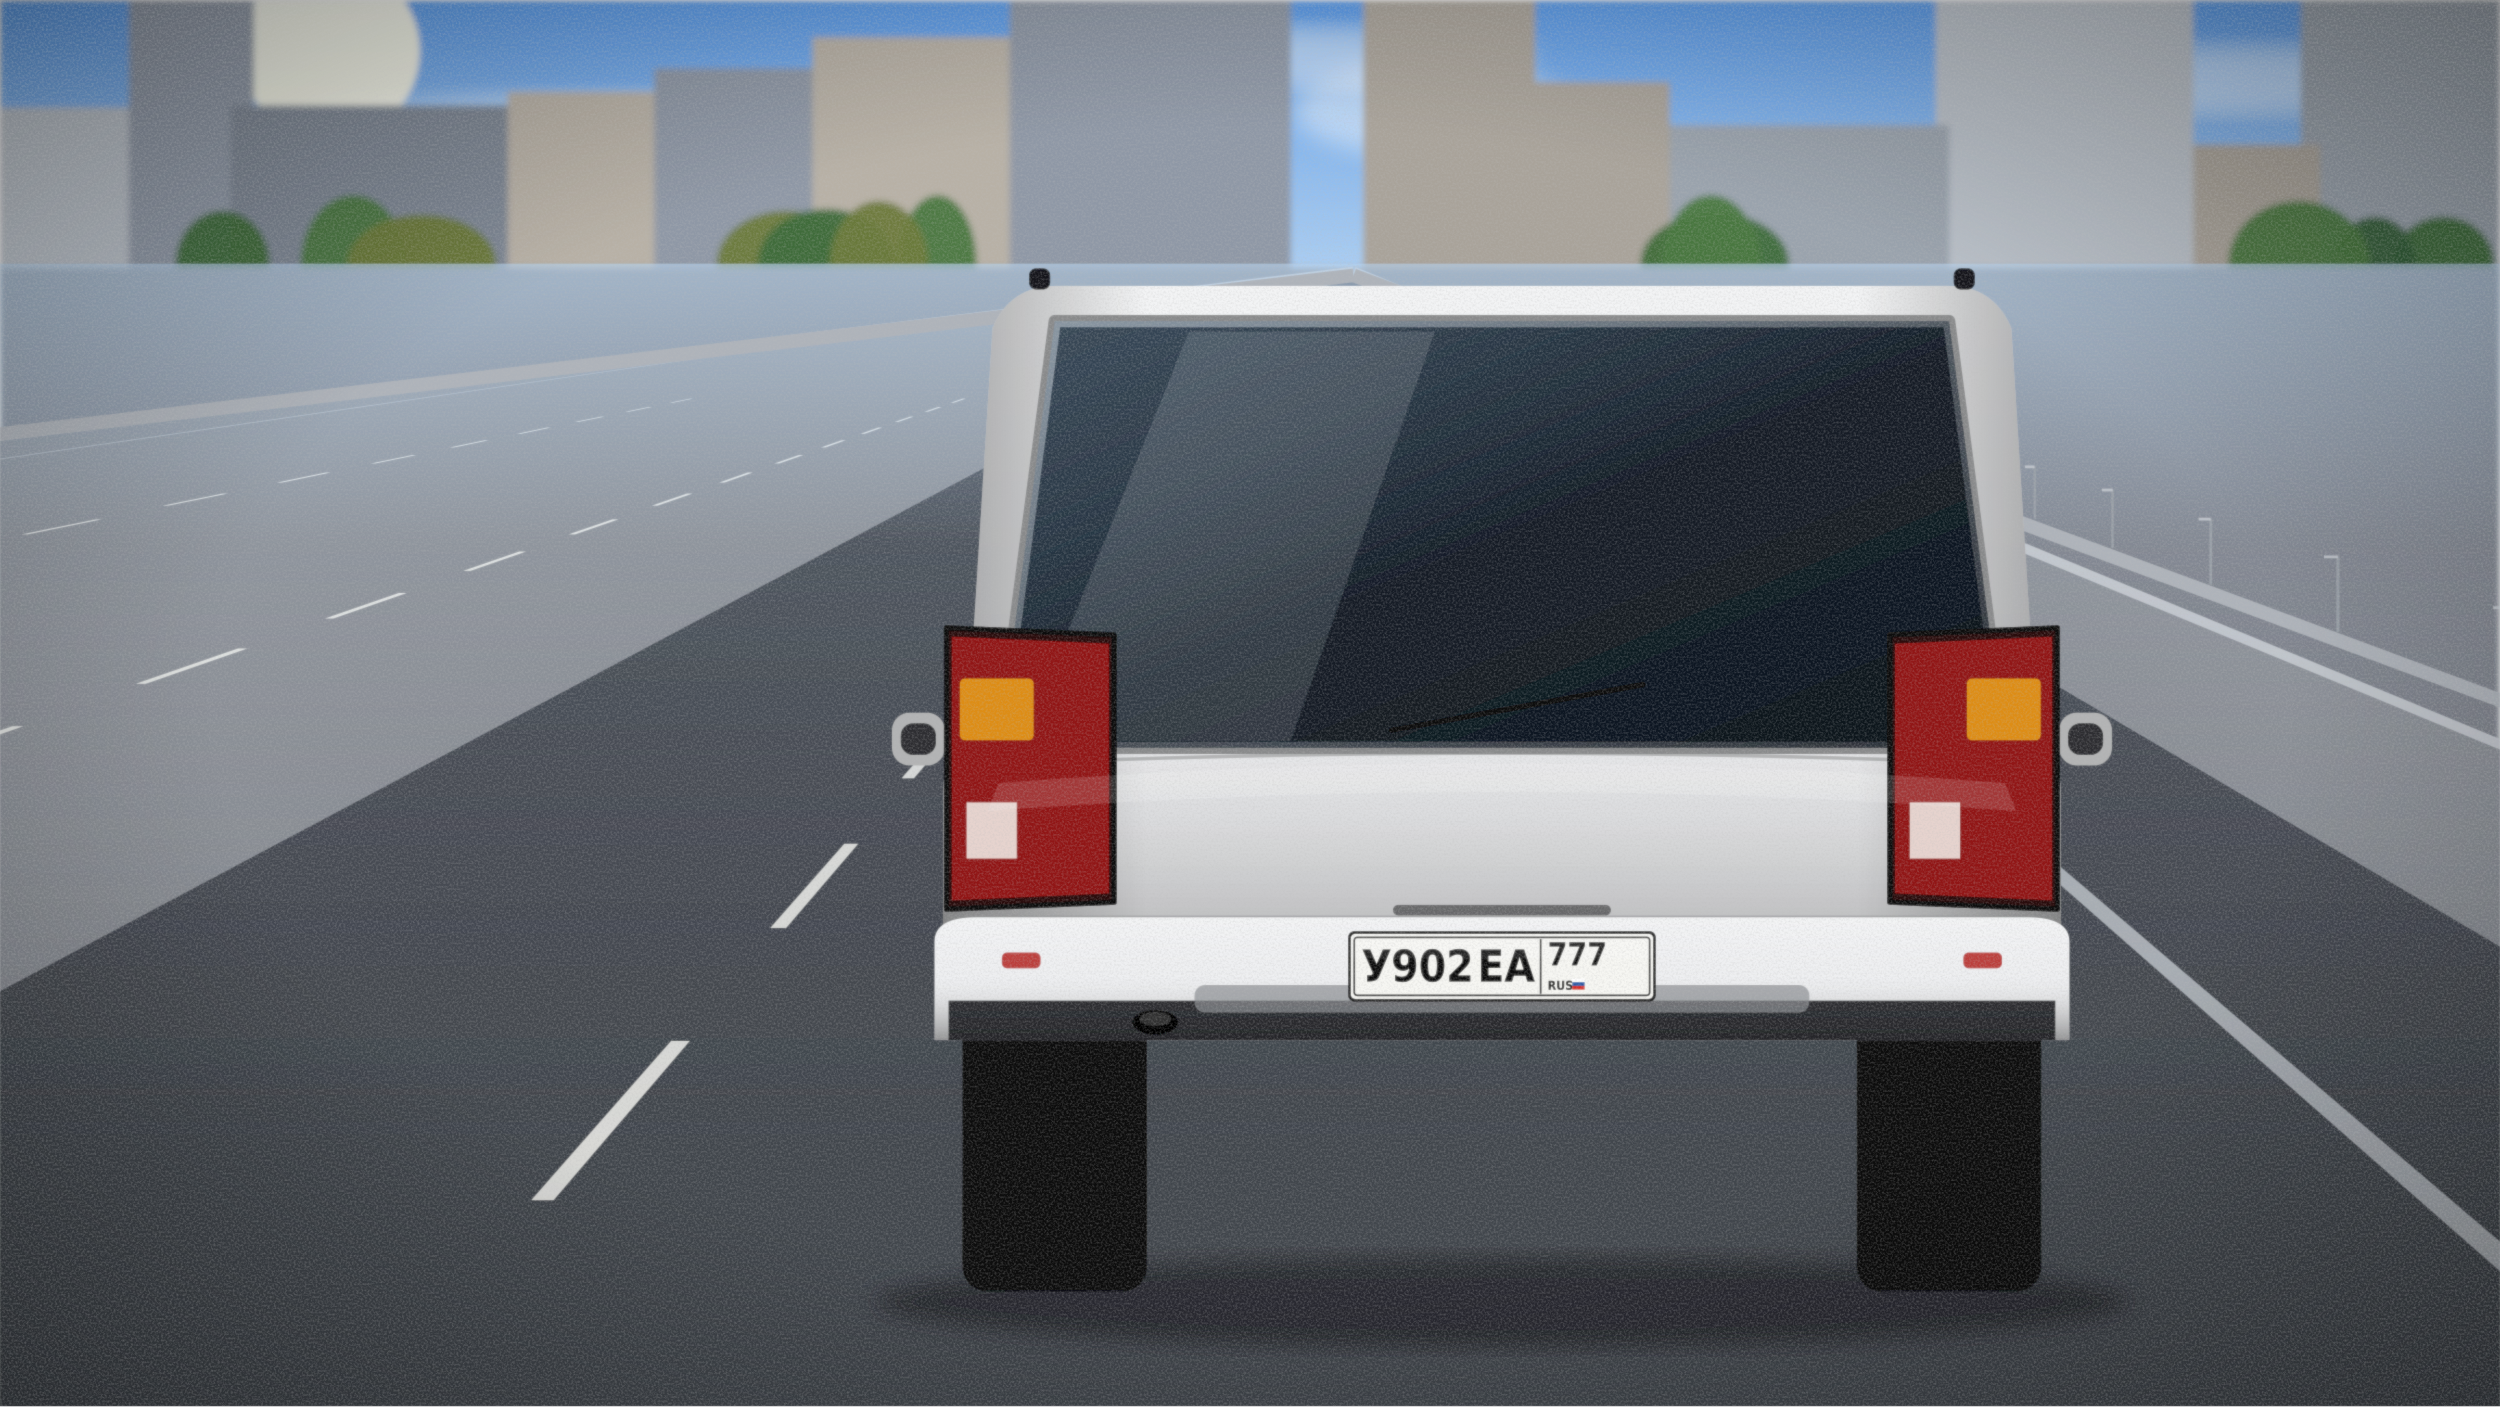
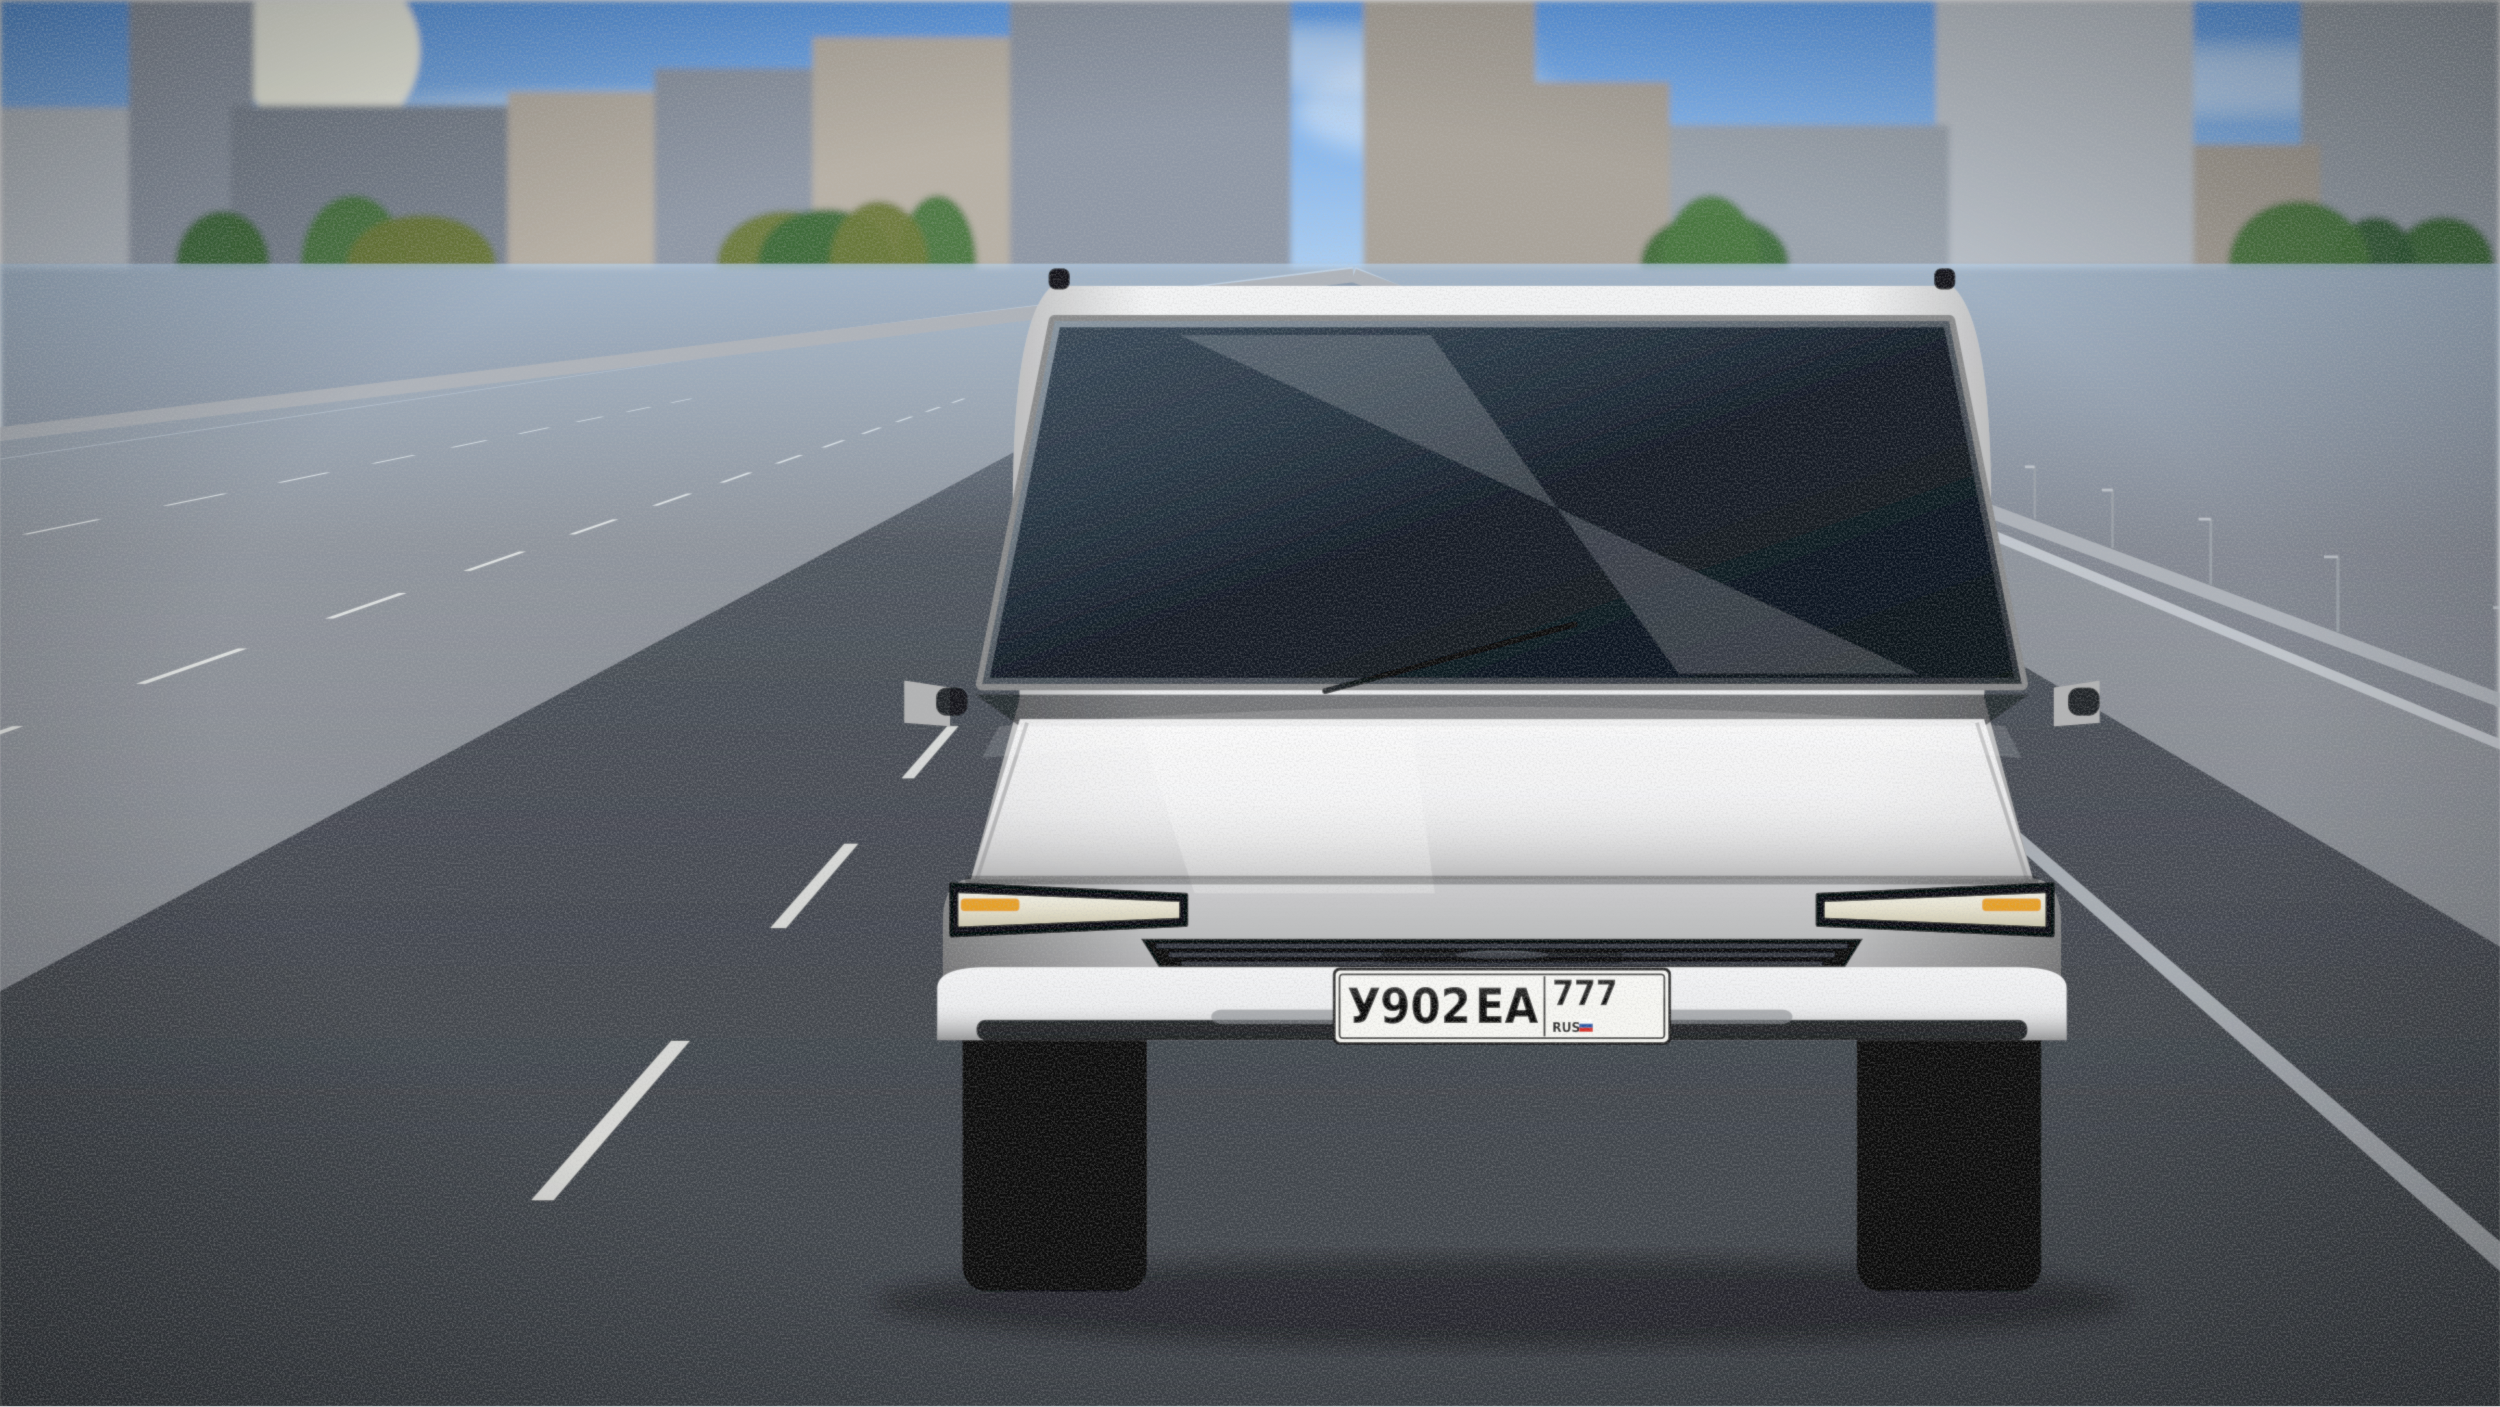
<svg xmlns="http://www.w3.org/2000/svg" viewBox="0 0 1280 720" width="1280" height="720" preserveAspectRatio="xMidYMid slice">
  <defs>
    <linearGradient id="gSky" x1="0" y1="0" x2="0" y2="1">
      <stop offset="0" stop-color="#5d9be6" />
      <stop offset="1" stop-color="#bcd9f5" />
    </linearGradient>
    <linearGradient id="gBodyV" x1="0" y1="0" x2="0" y2="1">
      <stop offset="0" stop-color="#fff" stop-opacity=".30" />
      <stop offset=".45" stop-color="#fff" stop-opacity=".02" />
      <stop offset="1" stop-color="#000" stop-opacity=".38" />
    </linearGradient>
    <linearGradient id="gBodyH" x1="0" y1="0" x2="1" y2="0">
      <stop offset="0" stop-color="#000" stop-opacity=".32" />
      <stop offset=".18" stop-color="#000" stop-opacity="0" />
      <stop offset=".82" stop-color="#000" stop-opacity="0" />
      <stop offset="1" stop-color="#000" stop-opacity=".32" />
    </linearGradient>
    <linearGradient id="gGlass" x1="0" y1="0" x2="1" y2="1">
      <stop offset="0" stop-color="#8fb3d4" stop-opacity="0.34" />
      <stop offset=".5" stop-color="#1a2735" stop-opacity=".55" />
      <stop offset="1" stop-color="#0b1119" stop-opacity=".75" />
    </linearGradient>
    <radialGradient id="gGlow">
      <stop offset="0" stop-color="#ff4a3a" stop-opacity=".95" />
      <stop offset=".45" stop-color="#ff3a2a" stop-opacity=".35" />
      <stop offset="1" stop-color="#ff2a1a" stop-opacity="0" />
    </radialGradient>
+     <radialGradient id="gGlowW">
+       <stop offset="0" stop-color="#fff6d8" stop-opacity=".95" />
+       <stop offset=".5" stop-color="#ffe9b0" stop-opacity=".35" />
+       <stop offset="1" stop-color="#ffe4a0" stop-opacity="0" />
+     </radialGradient>
+     <linearGradient id="gLamp" x1="0" y1="0" x2="0" y2="1">
+       <stop offset="0" stop-color="#fffdf2" />
+       <stop offset=".45" stop-color="#f4f0dc" />
+       <stop offset="1" stop-color="#d9d3b8" />
+     </linearGradient>
+     <linearGradient id="gHood" x1="0" y1="0" x2="0" y2="1">
+       <stop offset="0" stop-color="#fff" stop-opacity=".34" />
+       <stop offset=".45" stop-color="#fff" stop-opacity=".04" />
+       <stop offset="1" stop-color="#000" stop-opacity=".22" />
+     </linearGradient>
    <linearGradient id="gRoadFade" x1="0" y1="0" x2="0" y2="1">
      <stop offset="0" stop-color="#bcd9f5" stop-opacity="0.6" />
      <stop offset=".25" stop-color="#bcd9f5" stop-opacity="0.1" />
      <stop offset="1" stop-color="#000" stop-opacity="0" />
    </linearGradient>
    <linearGradient id="gWet" x1="0" y1="0" x2="0" y2="1">
      <stop offset="0" stop-color="#cfd8e6" stop-opacity=".0" />
      <stop offset=".5" stop-color="#cfd8e6" stop-opacity=".22" />
      <stop offset="1" stop-color="#cfd8e6" stop-opacity=".05" />
    </linearGradient>
    <linearGradient id="gFog" x1="0" y1="0" x2="0" y2="1">
      <stop offset="0" stop-color="#d7dadd" stop-opacity=".75" />
      <stop offset=".6" stop-color="#d7dadd" stop-opacity=".42" />
      <stop offset="1" stop-color="#d7dadd" stop-opacity=".18" />
    </linearGradient>
    <radialGradient id="gVig" cx=".5" cy=".5" r=".75">
      <stop offset=".55" stop-color="#000" stop-opacity="0" />
      <stop offset="1" stop-color="#000" stop-opacity="0.42" />
    </radialGradient>
    <filter id="fBlur6">
      <feGaussianBlur stdDeviation="6" />
    </filter>
    <filter id="fBlur2" filterUnits="userSpaceOnUse" x="0" y="0" width="1280" height="720">
      <feGaussianBlur stdDeviation="1.6" />
    </filter>
    <filter id="fSoft" filterUnits="userSpaceOnUse" x="0" y="0" width="1280" height="720">
      <feGaussianBlur stdDeviation="0.55" />
    </filter>
    <filter id="fNoise" x="0" y="0" width="100%" height="100%">
      <feTurbulence type="fractalNoise" baseFrequency="0.9" numOctaves="2" seed="803" />
      <feColorMatrix type="matrix" values="0 0 0 0 0.5 0 0 0 0 0.5 0 0 0 0 0.5 1.6 0 0 0 -0.62" />
    </filter>
  </defs>
  <g filter="url(#fSoft)">
    <g filter="url(#fBlur2)">
      <rect x="0" y="0" width="1280" height="169" fill="url(#gSky)" />
      <circle cx="169" cy="26" r="46" fill="#fffbe6" opacity=".9" />
      <circle cx="191" cy="32" r="2" fill="#fff" opacity="0" />
      <ellipse cx="1280" cy="110" rx="148" ry="21" fill="#fff" opacity="0.45" filter="url(#fBlur6)" />
      <ellipse cx="317" cy="69" rx="174" ry="21" fill="#fff" opacity="0.45" filter="url(#fBlur6)" />
      <ellipse cx="654" cy="29" rx="131" ry="16" fill="#fff" opacity="0.45" filter="url(#fBlur6)" />
      <ellipse cx="732" cy="56" rx="70" ry="24" fill="#fff" opacity="0.45" filter="url(#fBlur6)" />
      <ellipse cx="1139" cy="41" rx="138" ry="18" fill="#fff" opacity="0.45" filter="url(#fBlur6)" />
      <rect x="0" y="55" width="81" height="90" fill="#b9c0c8" />
      <rect x="66" y="-38" width="64" height="183" fill="#8f98a6" />
      <rect x="118" y="54" width="148" height="91" fill="#7e8794" />
      <rect x="260" y="47" width="92" height="98" fill="#b8b1a6" />
      <rect x="335" y="35" width="92" height="110" fill="#8f98a6" />
      <rect x="416" y="19" width="120" height="126" fill="#b8b1a6" />
      <rect x="517" y="-68" width="144" height="213" fill="#8f98a6" />
      <rect x="1178" y="-61" width="102" height="206" fill="#9aa3ad" />
      <rect x="1109" y="74" width="79" height="71" fill="#a9a39a" />
      <rect x="991" y="-73" width="132" height="218" fill="#b9c0c8" />
      <rect x="852" y="64" width="146" height="81" fill="#9aa3ad" />
      <rect x="766" y="42" width="89" height="103" fill="#a9a39a" />
      <rect x="698" y="-56" width="88" height="201" fill="#a9a39a" />
      <ellipse cx="1251" cy="135" rx="26" ry="24" fill="#3f6b3a" opacity=".95" />
      <ellipse cx="181" cy="135" rx="27" ry="35" fill="#4a7840" opacity=".95" />
      <ellipse cx="216" cy="135" rx="38" ry="25" fill="#6b7a3a" opacity=".95" />
      <ellipse cx="403" cy="135" rx="36" ry="27" fill="#6b7a3a" opacity=".95" />
      <ellipse cx="1216" cy="135" rx="21" ry="24" fill="#35603a" opacity=".95" />
      <ellipse cx="878" cy="135" rx="38" ry="26" fill="#3f6b3a" opacity=".95" />
      <ellipse cx="1177" cy="135" rx="36" ry="32" fill="#4a7840" opacity=".95" />
      <ellipse cx="480" cy="135" rx="20" ry="35" fill="#4a7840" opacity=".95" />
      <ellipse cx="876" cy="135" rx="25" ry="35" fill="#4a7840" opacity=".95" />
      <ellipse cx="423" cy="135" rx="35" ry="28" fill="#3f6b3a" opacity=".95" />
      <ellipse cx="450" cy="135" rx="25" ry="32" fill="#6b7a3a" opacity=".95" />
      <ellipse cx="114" cy="135" rx="24" ry="27" fill="#3f6b3a" opacity=".95" />
      <rect x="0" y="137" width="1280" height="720" fill="#7d8088" />
    </g>
    <polygon points="693,139 1680,720 -400,720" fill="#43474e" />
    <polygon points="693,139 -4093.8,720 -400,720" fill="#8a8d93" />
    <polygon points="693,139 2101.7,720 1680,720" fill="#8a8d93" />
    <line x1="693" y1="139" x2="-4093.8" y2="720" stroke="#c3c6cb" stroke-width="5" />
    <line x1="693" y1="139" x2="2101.7" y2="720" stroke="#c3c6cb" stroke-width="5" />
    <polygon points="651.3,141 651.5,141 -3350.7,720 -3370.7,720" fill="#bdc2c8" opacity="0.85" />
    <polygon points="699.8,141 700,141 1378.7,720 1358.7,720" fill="#bdc2c8" opacity="0.85" />
    <polygon points="-1265.1,533 -1255.5,533 -1654.8,614.5 -1666.3,614.5" fill="#f2f2ee" opacity="0.88" />
    <polygon points="-768.1,432 -761,432 -972.3,475.1 -980.5,475.1" fill="#f2f2ee" opacity="0.88" />
    <polygon points="-472.3,371.8 -466.7,371.8 -597.3,398.5 -603.6,398.5" fill="#f2f2ee" opacity="0.88" />
    <polygon points="-276.1,332 -271.4,332 -360.1,350.1 -365.2,350.1" fill="#f2f2ee" opacity="0.88" />
    <polygon points="-136.5,303.6 -132.5,303.6 -196.6,316.7 -200.9,316.7" fill="#f2f2ee" opacity="0.88" />
    <polygon points="-32,282.4 -28.5,282.4 -77,292.3 -80.8,292.3" fill="#f2f2ee" opacity="0.88" />
    <polygon points="49.1,265.9 52.2,265.9 14.2,273.6 10.9,273.6" fill="#f2f2ee" opacity="0.88" />
    <polygon points="113.9,252.7 116.7,252.7 86.1,258.9 83.2,258.9" fill="#f2f2ee" opacity="0.88" />
    <polygon points="166.8,241.9 169.4,241.9 144.3,247.1 141.6,247.1" fill="#f2f2ee" opacity="0.88" />
    <polygon points="210.9,233 213.2,233 192.2,237.3 189.8,237.3" fill="#f2f2ee" opacity="0.88" />
    <polygon points="248.1,225.4 250.3,225.4 232.5,229.1 230.2,229.1" fill="#f2f2ee" opacity="0.88" />
    <polygon points="280,218.9 282,218.9 266.8,222.1 264.7,222.1" fill="#f2f2ee" opacity="0.88" />
    <polygon points="307.7,213.3 309.6,213.3 296.3,216 294.3,216" fill="#f2f2ee" opacity="0.88" />
    <polygon points="331.9,208.4 333.6,208.4 322,210.8 320.2,210.8" fill="#f2f2ee" opacity="0.88" />
    <polygon points="353.2,204.1 354.8,204.1 344.5,206.2 342.8,206.2" fill="#f2f2ee" opacity="0.88" />
    <polygon points="-460.8,533 -451.2,533 -685.7,614.5 -697.2,614.5" fill="#f2f2ee" opacity="0.88" />
    <polygon points="-167.9,432 -160.8,432 -284.9,475.1 -293.1,475.1" fill="#f2f2ee" opacity="0.88" />
    <polygon points="6.4,371.8 12,371.8 -64.7,398.5 -71,398.5" fill="#f2f2ee" opacity="0.88" />
    <polygon points="121.9,332 126.7,332 74.6,350.1 69.5,350.1" fill="#f2f2ee" opacity="0.88" />
    <polygon points="204.2,303.6 208.3,303.6 170.6,316.7 166.3,316.7" fill="#f2f2ee" opacity="0.88" />
    <polygon points="265.8,282.4 269.3,282.4 240.8,292.3 237.1,292.3" fill="#f2f2ee" opacity="0.88" />
    <polygon points="313.6,265.9 316.7,265.9 294.4,273.6 291.1,273.6" fill="#f2f2ee" opacity="0.88" />
    <polygon points="351.7,252.7 354.6,252.7 336.6,258.9 333.7,258.9" fill="#f2f2ee" opacity="0.88" />
    <polygon points="382.9,241.9 385.5,241.9 370.8,247.1 368.1,247.1" fill="#f2f2ee" opacity="0.88" />
    <polygon points="408.9,233 411.3,233 398.9,237.3 396.5,237.3" fill="#f2f2ee" opacity="0.88" />
    <polygon points="430.9,225.4 433,225.4 422.6,229.1 420.3,229.1" fill="#f2f2ee" opacity="0.88" />
    <polygon points="449.7,218.9 451.7,218.9 442.7,222.1 440.6,222.1" fill="#f2f2ee" opacity="0.88" />
    <polygon points="466,213.3 467.8,213.3 460,216 458.1,216" fill="#f2f2ee" opacity="0.88" />
    <polygon points="480.2,208.4 482,208.4 475.1,210.8 473.3,210.8" fill="#f2f2ee" opacity="0.88" />
    <polygon points="492.8,204.1 494.4,204.1 488.4,206.2 486.7,206.2" fill="#f2f2ee" opacity="0.88" />
    <polygon points="343.6,533 353.1,533 283.4,614.5 272,614.5" fill="#f2f2ee" opacity="0.88" />
    <polygon points="432.3,432 439.4,432 402.5,475.1 394.4,475.1" fill="#f2f2ee" opacity="0.88" />
    <polygon points="485,371.8 490.7,371.8 467.9,398.5 461.6,398.5" fill="#f2f2ee" opacity="0.88" />
    <polygon points="520,332 524.8,332 509.3,350.1 504.1,350.1" fill="#f2f2ee" opacity="0.88" />
    <polygon points="545,303.6 549,303.6 537.8,316.7 533.5,316.7" fill="#f2f2ee" opacity="0.88" />
    <polygon points="563.6,282.4 567.1,282.4 558.7,292.3 554.9,292.3" fill="#f2f2ee" opacity="0.88" />
    <polygon points="578.1,265.9 581.2,265.9 574.6,273.6 571.3,273.6" fill="#f2f2ee" opacity="0.88" />
    <polygon points="589.6,252.7 592.5,252.7 587.1,258.9 584.2,258.9" fill="#f2f2ee" opacity="0.88" />
    <polygon points="599.1,241.9 601.7,241.9 597.3,247.1 594.6,247.1" fill="#f2f2ee" opacity="0.88" />
    <polygon points="607,233 609.3,233 605.6,237.3 603.2,237.3" fill="#f2f2ee" opacity="0.88" />
    <polygon points="613.6,225.4 615.8,225.4 612.7,229.1 610.4,229.1" fill="#f2f2ee" opacity="0.88" />
    <polygon points="619.3,218.9 621.3,218.9 618.6,222.1 616.6,222.1" fill="#f2f2ee" opacity="0.88" />
    <polygon points="624.2,213.3 626.1,213.3 623.8,216 621.9,216" fill="#f2f2ee" opacity="0.88" />
    <polygon points="628.5,208.4 630.3,208.4 628.3,210.8 626.5,210.8" fill="#f2f2ee" opacity="0.88" />
    <polygon points="632.4,204.1 634,204.1 632.2,206.2 630.5,206.2" fill="#f2f2ee" opacity="0.88" />
    <rect x="0" y="135" width="1280" height="585" fill="url(#gRoadFade)" />
    <rect x="1283.9" y="311.1" width="1.9" height="45.5" fill="#9aa0a8" />
    <rect x="1276.5" y="310.4" width="8.3" height="1.5" fill="#c9ced4" opacity="0.8" />
    <rect x="1196.2" y="285" width="1.6" height="38.7" fill="#9aa0a8" />
    <rect x="1189.9" y="284.4" width="7.1" height="1.4" fill="#c9ced4" opacity="0.8" />
    <rect x="1131.2" y="265.6" width="1.4" height="33.7" fill="#9aa0a8" />
    <rect x="1125.7" y="265.1" width="6.2" height="1.4" fill="#c9ced4" opacity="0.8" />
    <rect x="1081" y="250.7" width="1.2" height="29.9" fill="#9aa0a8" />
    <rect x="1076.2" y="250.2" width="5.5" height="1.4" fill="#c9ced4" opacity="0.8" />
    <rect x="1041.2" y="238.8" width="1.2" height="26.8" fill="#9aa0a8" />
    <rect x="1036.8" y="238.3" width="4.9" height="1.4" fill="#c9ced4" opacity="0.8" />
    <rect x="1008.8" y="229.1" width="1.2" height="24.3" fill="#9aa0a8" />
    <rect x="1004.8" y="228.7" width="4.5" height="1.4" fill="#c9ced4" opacity="0.8" />
    <line x1="693" y1="141" x2="-4247.5" y2="720" stroke="#aeb3ba" stroke-width="7" />
    <line x1="693" y1="141" x2="2255.4" y2="720" stroke="#aeb3ba" stroke-width="7" />
    <g transform="translate(613.8 177.2)">
      <ellipse cx="0" cy="3" rx="10.8" ry="2.3" fill="#000" opacity=".33" />
      <rect x="-9.7" y="-9" width="19.3" height="6.4" rx="0.8" fill="#7b808a" />
      <path d="M -7.7 -9 L -5.8 -15.2 L 5.8 -15.2 L 7.7 -9 Z" fill="#71767f" />
      <path d="M -6.2 -9.6 L -5 -14.4 L 5 -14.4 L 6.2 -9.6 Z" fill="#0f1620" />
-       <rect x="-9.3" y="-8" width="3.3" height="1.6" fill="#c4261f" />
-       <rect x="6" y="-8" width="3.3" height="1.6" fill="#c4261f" />
+       <rect x="-9.3" y="-8" width="3.3" height="1.6" fill="#f2f0e2" opacity=".95" />
+       <rect x="6" y="-8" width="3.3" height="1.6" fill="#f2f0e2" opacity=".95" />
      <rect x="-8.9" y="-3.2" width="17.8" height="1" fill="#44464c" />
      <rect x="-1.9" y="-5.8" width="3.9" height="1.1" fill="#e9e9e4" />
      <rect x="-8.5" y="-2.6" width="2.3" height="2.6" fill="#0d0d0d" />
      <rect x="6.2" y="-2.6" width="2.3" height="2.6" fill="#0d0d0d" />
    </g>
    <g transform="translate(769 661.2) scale(0.9)">
      <ellipse cx="0" cy="6" rx="356.2" ry="26" fill="#000" opacity="0.38" filter="url(#fBlur6)" />
      <rect x="-306.9" y="-165" width="104.9" height="165" rx="14" fill="#0d0d0d" />
      <rect x="-300.9" y="-159" width="92.9" height="10" rx="5" fill="#242424" opacity=".7" />
      <rect x="201.9" y="-165" width="104.9" height="165" rx="14" fill="#0d0d0d" />
      <rect x="207.9" y="-159" width="92.9" height="10" rx="5" fill="#242424" opacity=".7" />
-       <path d="M -318 -143 L -318 -283.2 Q -318 -303.2 -304 -321.2 L -289.8 -548 Q -279.8 -572 -253.8 -572 L 253.8 -572 Q 279.8 -572 289.8 -548 L 304 -321.2 Q 318 -303.2 318 -283.2 L 318 -143 Z" fill="#EDEEF0" />
-       <path d="M -318 -143 L -318 -283.2 Q -318 -303.2 -304 -321.2 L -289.8 -548 Q -279.8 -572 -253.8 -572 L 253.8 -572 Q 279.8 -572 289.8 -548 L 304 -321.2 Q 318 -303.2 318 -283.2 L 318 -143 Z" fill="url(#gBodyV)" />
-       <path d="M -318 -143 L -318 -283.2 Q -318 -303.2 -304 -321.2 L -289.8 -548 Q -279.8 -572 -253.8 -572 L 253.8 -572 Q 279.8 -572 289.8 -548 L 304 -321.2 Q 318 -303.2 318 -283.2 L 318 -143 Z" fill="url(#gBodyH)" />
-       <path d="M -286.2 -309.2 L -254.4 -552 L 254.4 -552 L 286.2 -309.2 Z" fill="#0c1218" stroke="#898a8b" stroke-width="7" stroke-linejoin="round" />
-       <path d="M -286.2 -309.2 L -254.4 -552 L 254.4 -552 L 286.2 -309.2 Z" fill="url(#gGlass)" />
-       <path d="M -178.1 -546 L -38.2 -546 L -120.2 -313.2 L -271.9 -313.2 Z" fill="#fff" opacity="0.13" />
-       <path d="M -63 -319.2 L 80.1 -345.2" stroke="#05080b" stroke-width="3.2" stroke-linecap="round" opacity=".75" />
-       <rect x="-347" y="-329.2" width="30" height="30" rx="10" fill="#b2b3b4" />
-       <rect x="-342" y="-323.2" width="20" height="18" rx="7" fill="#0b0e12" opacity=".8" />
-       <rect x="317" y="-329.2" width="30" height="30" rx="10" fill="#b2b3b4" />
-       <rect x="322" y="-323.2" width="20" height="18" rx="7" fill="#0b0e12" opacity=".8" />
-       <path d="M -305.3 -299.2 Q 0 -313.2 305.3 -299.2 L 314.8 -212.8 L -314.8 -212.8 Z" fill="none" stroke="#898a8b" stroke-width="2" opacity=".55" />
-       <rect x="-269" y="-582" width="12" height="12" rx="4" fill="#15171a" />
-       <rect x="257" y="-582" width="12" height="12" rx="4" fill="#15171a" />
-       <path d="M -316 -377.5 L -220.6 -373.5 L -220.6 -221.4 L -316 -217.4 Z" fill="#2a0707" stroke="#0a0a0a" stroke-width="3" stroke-linejoin="round" />
-       <path d="M -313 -372.5 L -223.6 -368.5 L -223.6 -226.4 L -313 -222.4 Z" fill="#9c1414" opacity="0.9" stroke-linejoin="round" />
-       <rect x="-308.4" y="-348.7" width="42" height="35.2" rx="3" fill="#e69a1a" opacity=".9" />
-       <rect x="-304.6" y="-278.2" width="28.6" height="32" fill="#f4f4ee" opacity=".85" />
-       <path d="M 316 -377.5 L 220.6 -373.5 L 220.6 -221.4 L 316 -217.4 Z" fill="#2a0707" stroke="#0a0a0a" stroke-width="3" stroke-linejoin="round" />
-       <path d="M 313 -372.5 L 223.6 -368.5 L 223.6 -226.4 L 313 -222.4 Z" fill="#9c1414" opacity="0.9" stroke-linejoin="round" />
-       <rect x="264.5" y="-348.7" width="42" height="35.2" rx="3" fill="#e69a1a" opacity=".9" />
-       <rect x="232" y="-278.2" width="28.6" height="32" fill="#f4f4ee" opacity=".85" />
-       <path d="M -322.8 -143 L -322.8 -198.8 Q -322.8 -212.8 -298.9 -212.8 L 298.9 -212.8 Q 322.8 -212.8 322.8 -198.8 L 322.8 -143 Z" fill="#EDEEF0" />
-       <path d="M -322.8 -143 L -322.8 -198.8 Q -322.8 -212.8 -298.9 -212.8 L 298.9 -212.8 Q 322.8 -212.8 322.8 -198.8 L 322.8 -143 Z" fill="url(#gBodyV)" />
-       <path d="M -314.8 -143 L -314.8 -165.4 L 314.8 -165.4 L 314.8 -143 Z" fill="#17181b" opacity=".88" />
-       <rect x="-174.9" y="-174.3" width="349.8" height="15.7" rx="6" fill="#8a8d92" opacity=".7" />
-       <rect x="-284.5" y="-192.8" width="22" height="9" rx="3" fill="#b3201f" opacity=".85" />
-       <rect x="262.5" y="-192.8" width="22" height="9" rx="3" fill="#b3201f" opacity=".85" />
-       <ellipse cx="-197.2" cy="-153" rx="13" ry="7" fill="#050505" />
-       <ellipse cx="-197.2" cy="-155" rx="9" ry="4" fill="#5b5b5b" opacity=".5" />
-       <g transform="translate(0 -184.9)">
+       <path d="M -318 -143 L -318 -208.5 Q -318 -234.5 -302 -234.5 L -274.2 -337.5 Q -287.8 -546 -255.8 -572 L 255.8 -572 Q 287.8 -546 274.2 -337.5 L 302 -234.5 Q 318 -234.5 318 -208.5 L 318 -143 Z" fill="#EDEEF0" />
+       <path d="M -318 -143 L -318 -208.5 Q -318 -234.5 -302 -234.5 L -274.2 -337.5 Q -287.8 -546 -255.8 -572 L 255.8 -572 Q 287.8 -546 274.2 -337.5 L 302 -234.5 Q 318 -234.5 318 -208.5 L 318 -143 Z" fill="url(#gBodyV)" />
+       <path d="M -318 -143 L -318 -208.5 Q -318 -234.5 -302 -234.5 L -274.2 -337.5 Q -287.8 -546 -255.8 -572 L 255.8 -572 Q 287.8 -546 274.2 -337.5 L 302 -234.5 Q 318 -234.5 318 -208.5 L 318 -143 Z" fill="url(#gBodyH)" />
+       <path d="M -295.7 -345.5 L -254.4 -552 L 254.4 -552 L 295.7 -345.5 Z" fill="#0c1218" stroke="#898a8b" stroke-width="7" stroke-linejoin="round" />
+       <path d="M -295.7 -345.5 L -254.4 -552 L 254.4 -552 L 295.7 -345.5 Z" fill="url(#gGlass)" />
+       <path d="M -183.2 -544 L -40.7 -544 L 100.6 -351.5 L 236.6 -351.5 Z" fill="#fff" opacity="0.17" />
+       <path d="M -100.6 -341.5 L 41.4 -379.5" stroke="#05080b" stroke-width="3.4" stroke-linecap="round" opacity=".8" />
+       <path d="M -299.7 -339.5 L 299.7 -339.5 L 274.2 -321.5 L -274.2 -321.5 Z" fill="#14161a" opacity=".55" />
+       <path d="M -274.2 -325.5 L -302 -234.5 L 302 -234.5 L 274.2 -325.5 Z" fill="#f4f4f6" opacity=".85" />
+       <path d="M -274.2 -325.5 L -302 -234.5 L 302 -234.5 L 274.2 -325.5 Z" fill="url(#gHood)" />
+       <path d="M -206.1 -321.5 L -174.9 -226.5 L -38.2 -226.5 L -51.5 -321.5 Z" fill="#fff" opacity="0.26" />
+       <line x1="-300" y1="-230.5" x2="-270.2" y2="-323.5" stroke="#898a8b" stroke-width="2.2" opacity=".5" />
+       <line x1="300" y1="-230.5" x2="270.2" y2="-323.5" stroke="#898a8b" stroke-width="2.2" opacity=".5" />
+       <rect x="-305.3" y="-236.5" width="610.6" height="5" rx="2" fill="#000" opacity=".28" />
+       <path d="M -314 -343.5 L -340 -347.5 L -340 -323.5 L -314 -321.5 Z" fill="#b2b3b4" />
+       <rect x="-322" y="-343.5" width="18" height="16" rx="6" fill="#0b0e12" opacity=".85" />
+       <path d="M 314 -343.5 L 340 -347.5 L 340 -323.5 L 314 -321.5 Z" fill="#b2b3b4" />
+       <rect x="322" y="-343.5" width="18" height="16" rx="6" fill="#0b0e12" opacity=".85" />
+       <rect x="-257.9" y="-582" width="12" height="12" rx="4" fill="#15171a" />
+       <rect x="245.9" y="-582" width="12" height="12" rx="4" fill="#15171a" />
+       <path d="M -313.2 -231.5 L -179.7 -225.5 L -179.7 -208.6 L -313.2 -202.6 Z" fill="#0e1014" stroke="#05070a" stroke-width="2.5" stroke-linejoin="round" />
+       <path d="M -309.2 -226.5 L -183.7 -221.5 L -183.7 -212.6 L -309.2 -207.6 Z" fill="url(#gLamp)" opacity="0.93" stroke-linejoin="round" />
+       <rect x="-307.9" y="-223.5" width="33.4" height="7.2" rx="2" fill="#e69a1a" opacity=".92" />
+       <path d="M 313.2 -231.5 L 179.7 -225.5 L 179.7 -208.6 L 313.2 -202.6 Z" fill="#0e1014" stroke="#05070a" stroke-width="2.5" stroke-linejoin="round" />
+       <path d="M 309.2 -226.5 L 183.7 -221.5 L 183.7 -212.6 L 309.2 -207.6 Z" fill="url(#gLamp)" opacity="0.93" stroke-linejoin="round" />
+       <rect x="273.2" y="-223.5" width="33.4" height="7.2" rx="2" fill="#e69a1a" opacity=".92" />
+       <path d="M -203.5 -199.6 L 203.5 -199.6 L 193.3 -183.4 L -193.3 -183.4 Z" fill="#0b0d11" stroke="#05070a" stroke-width="2" />
+       <line x1="-196.4" y1="-196.5" x2="196.4" y2="-196.5" stroke="#454b55" stroke-width="2.4" opacity=".75" />
+       <line x1="-189.3" y1="-191.5" x2="189.3" y2="-191.5" stroke="#454b55" stroke-width="2.4" opacity=".75" />
+       <line x1="-182.2" y1="-186.4" x2="182.2" y2="-186.4" stroke="#454b55" stroke-width="2.4" opacity=".75" />
+       <ellipse cx="0" cy="-191.5" rx="26.5" ry="2.3" fill="#9aa3ae" opacity=".5" />
+       <path d="M -321.2 -143 L -321.2 -172.4 Q -321.2 -184.4 -292.6 -184.4 L 292.6 -184.4 Q 321.2 -184.4 321.2 -172.4 L 321.2 -143 Z" fill="#EDEEF0" />
+       <path d="M -321.2 -143 L -321.2 -172.4 Q -321.2 -184.4 -292.6 -184.4 L 292.6 -184.4 Q 321.2 -184.4 321.2 -172.4 L 321.2 -143 Z" fill="url(#gBodyV)" />
+       <rect x="-298.9" y="-154.5" width="597.8" height="11.5" rx="5" fill="#15171b" opacity=".9" />
+       <rect x="-165.4" y="-160.3" width="330.7" height="8.1" rx="6" fill="#8a8d92" opacity=".65" />
+       <g transform="translate(0 -162.2) scale(1.1)">
        <g>
          <rect x="-87.5" y="-20" width="175" height="40" rx="3.5" fill="#1b1b1b" />
          <rect x="-86" y="-18.5" width="172" height="37" rx="2.6" fill="#f6f6f2" />
          <rect x="-84" y="-16.5" width="168" height="33" rx="1.6" fill="none" stroke="#0a0a0a" stroke-width="0.9" />
          <text x="-80" y="8.6" font-size="25" font-family="'Arial Narrow','Liberation Sans Narrow','DejaVu Sans Condensed',Arial,sans-serif" font-weight="700" fill="#0a0a0a" textLength="14.5" lengthAdjust="spacingAndGlyphs">У</text>
          <text x="-63" y="8.6" font-size="25" font-family="'Arial Narrow','Liberation Sans Narrow','DejaVu Sans Condensed',Arial,sans-serif" font-weight="700" fill="#0a0a0a" textLength="46" lengthAdjust="spacingAndGlyphs">902</text>
          <text x="-14" y="8.6" font-size="25" font-family="'Arial Narrow','Liberation Sans Narrow','DejaVu Sans Condensed',Arial,sans-serif" font-weight="700" fill="#0a0a0a" textLength="31" lengthAdjust="spacingAndGlyphs">ЕА</text>
          <line x1="22" y1="-15.5" x2="22" y2="15.5" stroke="#0a0a0a" stroke-width="0.9" />
          <text x="26" y="-0.6" font-size="18" font-family="'Arial Narrow','Liberation Sans Narrow','DejaVu Sans Condensed',Arial,sans-serif" font-weight="700" fill="#0a0a0a" textLength="28" lengthAdjust="spacingAndGlyphs">777</text>
          <text x="26" y="13.3" font-size="7" font-family="'Arial Narrow','Liberation Sans Narrow','DejaVu Sans Condensed',Arial,sans-serif" font-weight="700" fill="#0a0a0a" textLength="12" lengthAdjust="spacingAndGlyphs">RUS</text>
          <rect x="40" y="6.9" width="7" height="2.1" fill="#fff" />
          <rect x="40" y="9" width="7" height="2.1" fill="#1c57a5" />
          <rect x="40" y="11.1" width="7" height="2.1" fill="#d52b1e" />
          <rect x="-86" y="-18.5" width="172" height="14.1" rx="2.6" fill="#fff" opacity="0.12" />
        </g>
      </g>
-       <rect x="-62" y="-219.9" width="124" height="6" rx="3" fill="#0e0e10" opacity=".5" />
-       <path d="M -286.2 -289.2 Q 0 -311.2 286.2 -289.2 L 292.6 -273.2 Q 0 -295.2 -292.6 -273.2 Z" fill="#fff" opacity="0.16" />
+       <rect x="-69.4" y="-192.8" width="138.7" height="6.3" rx="3" fill="#0e0e10" opacity=".45" />
+       <path d="M -286.2 -321.5 Q 0 -343.5 286.2 -321.5 L 295.7 -303.5 Q 0 -327.5 -295.7 -303.5 Z" fill="#fff" opacity="0.15" />
    </g>
  </g>
  <rect width="1280" height="720" fill="url(#gVig)" />
  <rect width="1280" height="720" filter="url(#fNoise)" opacity="0.32" />
</svg>
